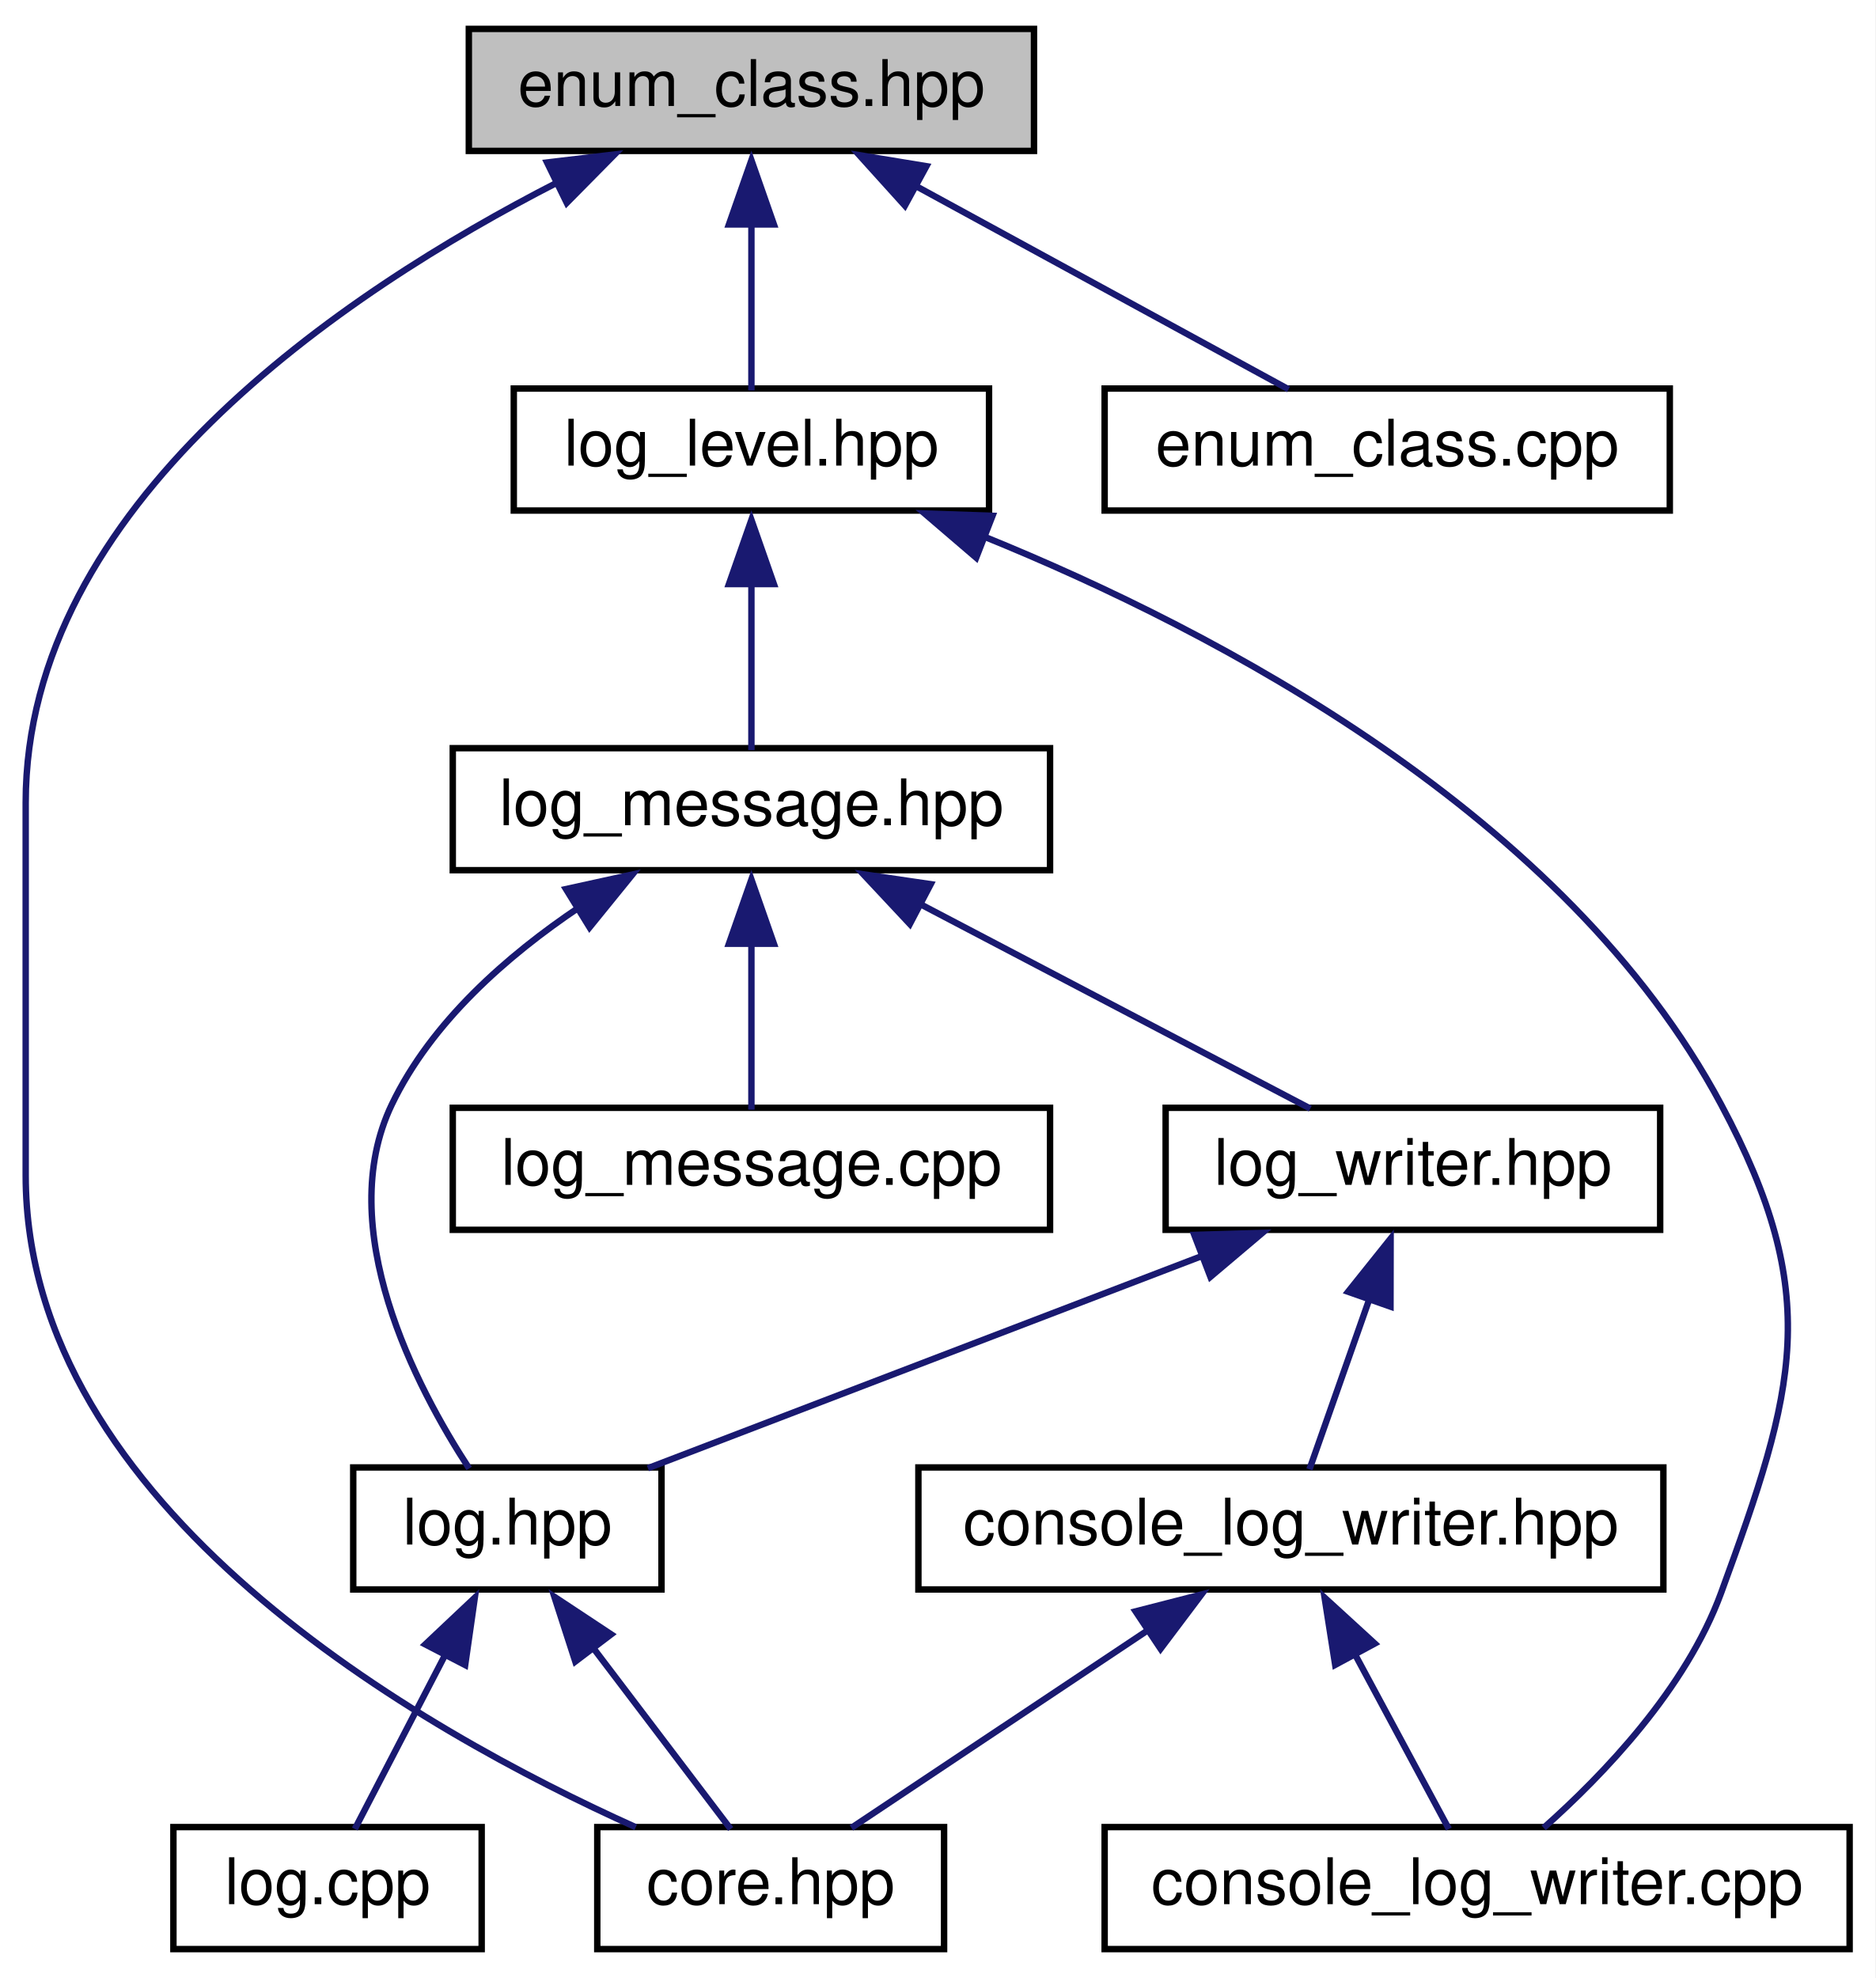
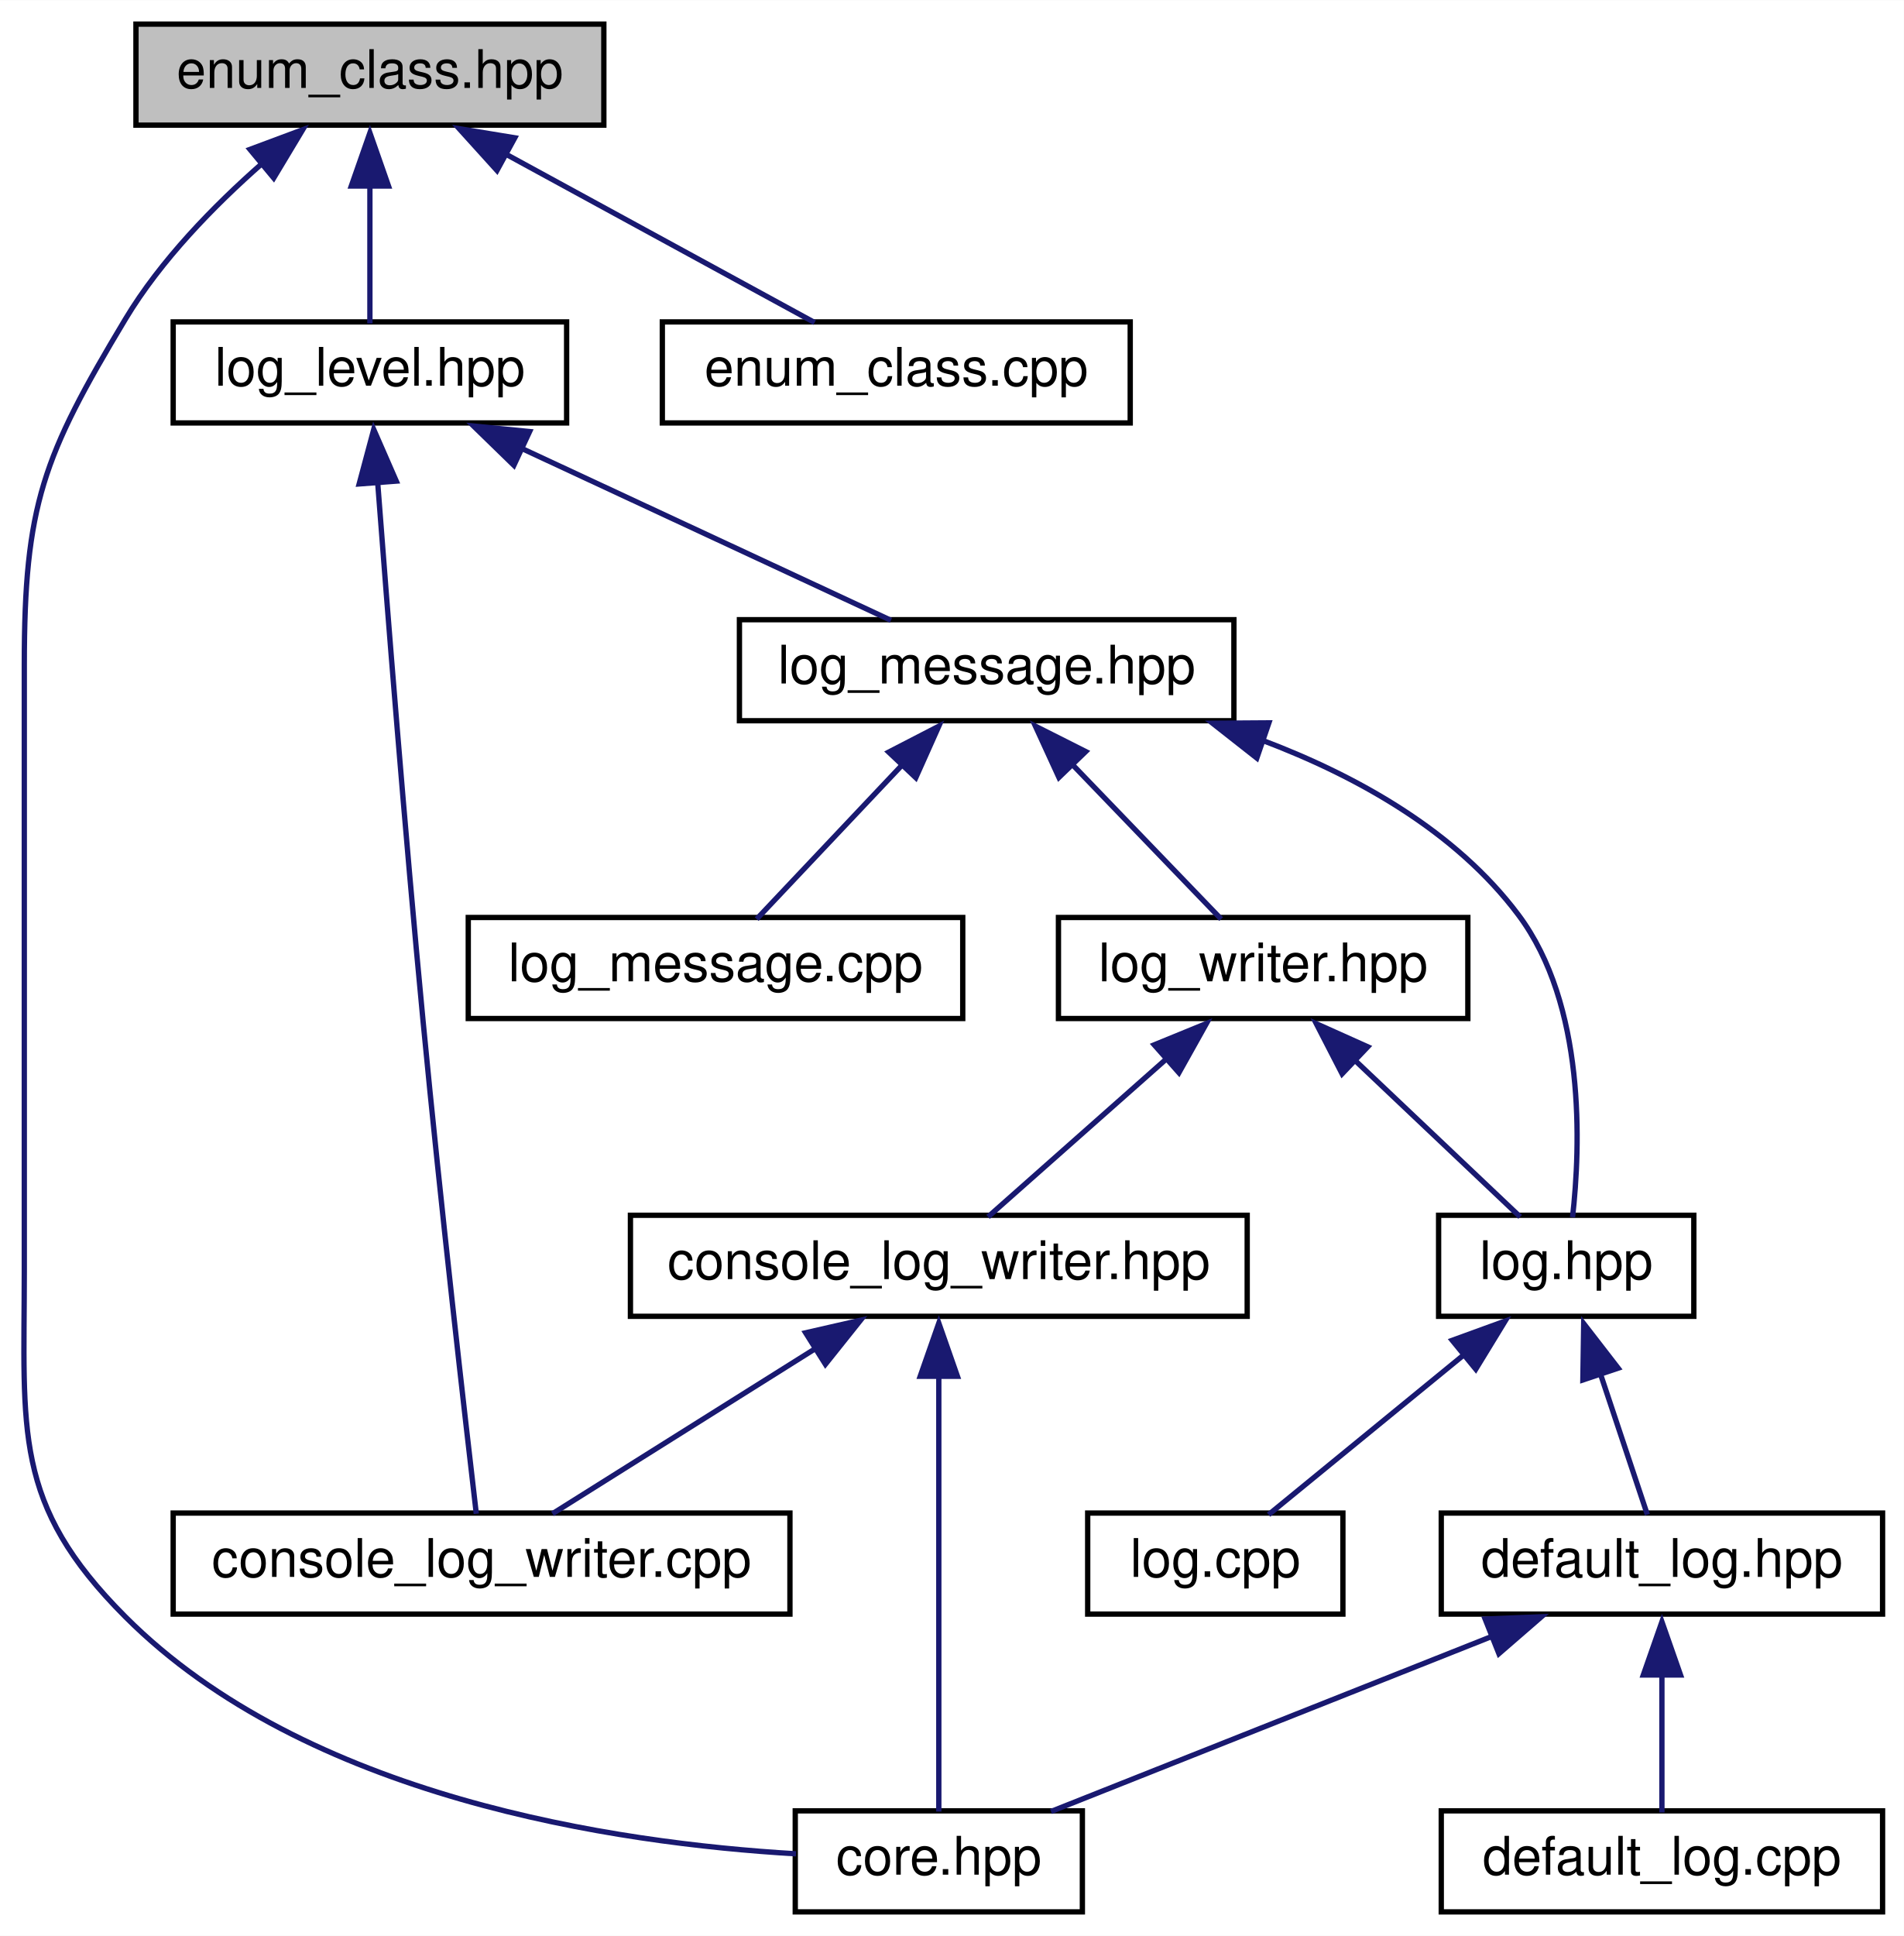
- <svg xmlns="http://www.w3.org/2000/svg" xmlns:xlink="http://www.w3.org/1999/xlink" width="292pt" height="308pt" viewBox="0.00 0.00 292.00 308.00">
-   <g id="graph0" class="graph" transform="scale(1 1) rotate(0) translate(4 304)">
-     <polygon fill="white" stroke="none" points="-4,4 -4,-304 288,-304 288,4 -4,4" />
+ <svg xmlns="http://www.w3.org/2000/svg" xmlns:xlink="http://www.w3.org/1999/xlink" width="358pt" height="364pt" viewBox="0.00 0.00 358.07 364.00">
+   <g id="graph0" class="graph" transform="scale(1 1) rotate(0) translate(4 360)">
+     <polygon fill="white" stroke="none" points="-4,4 -4,-360 354.07,-360 354.07,4 -4,4" />
    <g id="node1" class="node">
      <g id="a_node1">
        <a xlink:title=" ">
-           <polygon fill="#bfbfbf" stroke="black" points="69,-280.5 69,-299.5 157,-299.5 157,-280.5 69,-280.5" />
-           <text text-anchor="middle" x="113" y="-287.5" font-family="Helvetica,sans-Serif" font-size="10.00">enum_class.hpp</text>
+           <polygon fill="#bfbfbf" stroke="black" points="21.57,-336.5 21.57,-355.5 109.57,-355.5 109.57,-336.5 21.57,-336.5" />
+           <text text-anchor="middle" x="65.57" y="-343.5" font-family="Helvetica,sans-Serif" font-size="10.00">enum_class.hpp</text>
        </a>
      </g>
    </g>
    <g id="node2" class="node">
      <g id="a_node2">
        <a xlink:href="core_8hpp.html" target="_top" xlink:title=" ">
-           <polygon fill="white" stroke="black" points="89,-0.5 89,-19.5 143,-19.5 143,-0.5 89,-0.5" />
-           <text text-anchor="middle" x="116" y="-7.5" font-family="Helvetica,sans-Serif" font-size="10.00">core.hpp</text>
+           <polygon fill="white" stroke="black" points="145.57,-0.5 145.57,-19.5 199.57,-19.5 199.57,-0.5 145.57,-0.5" />
+           <text text-anchor="middle" x="172.57" y="-7.5" font-family="Helvetica,sans-Serif" font-size="10.00">core.hpp</text>
        </a>
      </g>
    </g>
    <g id="edge1" class="edge">
-       <path fill="none" stroke="midnightblue" d="M82.83,-275.61C49.36,-258.46 0,-225.32 0,-179 0,-179 0,-179 0,-121 0,-69.24 61.57,-34.51 94.99,-19.48" />
-       <polygon fill="midnightblue" stroke="midnightblue" points="81.18,-278.7 91.7,-279.95 84.25,-272.41 81.18,-278.7" />
+       <path fill="none" stroke="midnightblue" d="M45.27,-329.27C36.27,-321.36 26.22,-311.09 19.57,-300 4.08,-274.19 0.57,-265.1 0.57,-235 0.57,-235 0.57,-235 0.57,-121 0.57,-90.9 -1.7,-77.3 19.57,-56 53.51,-22 111.72,-13.42 145.71,-11.42" />
+       <polygon fill="midnightblue" stroke="midnightblue" points="43.01,-331.94 52.93,-335.64 47.48,-326.56 43.01,-331.94" />
    </g>
    <g id="node3" class="node">
      <g id="a_node3">
        <a xlink:href="enum__class_8cpp.html" target="_top" xlink:title=" ">
-           <polygon fill="white" stroke="black" points="168,-224.5 168,-243.5 256,-243.5 256,-224.5 168,-224.5" />
-           <text text-anchor="middle" x="212" y="-231.5" font-family="Helvetica,sans-Serif" font-size="10.00">enum_class.cpp</text>
+           <polygon fill="white" stroke="black" points="120.57,-280.5 120.57,-299.5 208.57,-299.5 208.57,-280.5 120.57,-280.5" />
+           <text text-anchor="middle" x="164.57" y="-287.5" font-family="Helvetica,sans-Serif" font-size="10.00">enum_class.cpp</text>
        </a>
      </g>
    </g>
    <g id="edge2" class="edge">
-       <path fill="none" stroke="midnightblue" d="M138.52,-275.08C156.91,-265.05 181.13,-251.84 196.64,-243.38" />
-       <polygon fill="midnightblue" stroke="midnightblue" points="136.9,-271.98 129.8,-279.84 140.25,-278.12 136.9,-271.98" />
+       <path fill="none" stroke="midnightblue" d="M91.08,-331.08C109.48,-321.05 133.7,-307.84 149.21,-299.38" />
+       <polygon fill="midnightblue" stroke="midnightblue" points="89.47,-327.98 82.36,-335.84 92.82,-334.12 89.47,-327.98" />
    </g>
    <g id="node4" class="node">
      <g id="a_node4">
        <a xlink:href="log__level_8hpp.html" target="_top" xlink:title=" ">
-           <polygon fill="white" stroke="black" points="76,-224.5 76,-243.5 150,-243.5 150,-224.5 76,-224.5" />
-           <text text-anchor="middle" x="113" y="-231.5" font-family="Helvetica,sans-Serif" font-size="10.00">log_level.hpp</text>
+           <polygon fill="white" stroke="black" points="28.57,-280.5 28.57,-299.5 102.57,-299.5 102.57,-280.5 28.57,-280.5" />
+           <text text-anchor="middle" x="65.57" y="-287.5" font-family="Helvetica,sans-Serif" font-size="10.00">log_level.hpp</text>
        </a>
      </g>
    </g>
    <g id="edge3" class="edge">
-       <path fill="none" stroke="midnightblue" d="M113,-269.1C113,-260.14 113,-250.06 113,-243.2" />
-       <polygon fill="midnightblue" stroke="midnightblue" points="109.5,-269.05 113,-279.05 116.5,-269.05 109.5,-269.05" />
+       <path fill="none" stroke="midnightblue" d="M65.57,-325.1C65.57,-316.14 65.57,-306.06 65.57,-299.2" />
+       <polygon fill="midnightblue" stroke="midnightblue" points="62.07,-325.05 65.57,-335.05 69.07,-325.05 62.07,-325.05" />
    </g>
    <g id="node5" class="node">
      <g id="a_node5">
        <a xlink:href="console__log__writer_8cpp.html" target="_top" xlink:title=" ">
-           <polygon fill="white" stroke="black" points="168,-0.5 168,-19.5 284,-19.5 284,-0.5 168,-0.5" />
-           <text text-anchor="middle" x="226" y="-7.5" font-family="Helvetica,sans-Serif" font-size="10.00">console_log_writer.cpp</text>
+           <polygon fill="white" stroke="black" points="28.57,-56.5 28.57,-75.5 144.57,-75.5 144.57,-56.5 28.57,-56.5" />
+           <text text-anchor="middle" x="86.57" y="-63.5" font-family="Helvetica,sans-Serif" font-size="10.00">console_log_writer.cpp</text>
        </a>
      </g>
    </g>
    <g id="edge4" class="edge">
-       <path fill="none" stroke="midnightblue" d="M149.24,-220.44C185.71,-205.62 239.89,-177.13 264,-132 279.92,-102.21 275.6,-87.72 264,-56 258.52,-41.02 245.61,-27.59 236.36,-19.38" />
-       <polygon fill="midnightblue" stroke="midnightblue" points="148,-217.16 139.96,-224.05 150.54,-223.68 148,-217.16" />
+       <path fill="none" stroke="midnightblue" d="M67.02,-269.47C68.84,-245.54 72.14,-203.76 75.57,-168 78.86,-133.59 83.56,-92.66 85.58,-75.37" />
+       <polygon fill="midnightblue" stroke="midnightblue" points="63.55,-269.03 66.29,-279.27 70.53,-269.56 63.55,-269.03" />
    </g>
    <g id="node6" class="node">
      <g id="a_node6">
        <a xlink:href="log__message_8hpp.html" target="_top" xlink:title=" ">
-           <polygon fill="white" stroke="black" points="66.5,-168.5 66.5,-187.5 159.5,-187.5 159.5,-168.5 66.5,-168.5" />
-           <text text-anchor="middle" x="113" y="-175.5" font-family="Helvetica,sans-Serif" font-size="10.00">log_message.hpp</text>
+           <polygon fill="white" stroke="black" points="135.07,-224.5 135.07,-243.5 228.07,-243.5 228.07,-224.5 135.07,-224.5" />
+           <text text-anchor="middle" x="181.57" y="-231.5" font-family="Helvetica,sans-Serif" font-size="10.00">log_message.hpp</text>
        </a>
      </g>
    </g>
    <g id="edge5" class="edge">
-       <path fill="none" stroke="midnightblue" d="M113,-213.1C113,-204.14 113,-194.06 113,-187.2" />
-       <polygon fill="midnightblue" stroke="midnightblue" points="109.5,-213.05 113,-223.05 116.5,-213.05 109.5,-213.05" />
+       <path fill="none" stroke="midnightblue" d="M93.96,-275.78C115.69,-265.67 144.97,-252.03 163.57,-243.38" />
+       <polygon fill="midnightblue" stroke="midnightblue" points="92.65,-272.53 85.06,-279.92 95.61,-278.88 92.65,-272.53" />
    </g>
    <g id="node7" class="node">
      <g id="a_node7">
        <a xlink:href="log_8hpp.html" target="_top" xlink:title=" ">
-           <polygon fill="white" stroke="black" points="51,-56.5 51,-75.5 99,-75.5 99,-56.5 51,-56.5" />
-           <text text-anchor="middle" x="75" y="-63.5" font-family="Helvetica,sans-Serif" font-size="10.00">log.hpp</text>
+           <polygon fill="white" stroke="black" points="266.57,-112.5 266.57,-131.5 314.57,-131.5 314.57,-112.5 266.57,-112.5" />
+           <text text-anchor="middle" x="290.57" y="-119.5" font-family="Helvetica,sans-Serif" font-size="10.00">log.hpp</text>
        </a>
      </g>
    </g>
    <g id="edge6" class="edge">
-       <path fill="none" stroke="midnightblue" d="M86.23,-162.75C75.02,-155.23 63.17,-144.87 57,-132 47.79,-112.78 60.77,-88.04 69.05,-75.34" />
-       <polygon fill="midnightblue" stroke="midnightblue" points="84.13,-165.56 94.48,-167.83 87.8,-159.6 84.13,-165.56" />
+       <path fill="none" stroke="midnightblue" d="M233.34,-220.85C251.27,-214.08 269.79,-203.72 281.57,-188 294.27,-171.04 293.26,-144.41 291.76,-131.12" />
+       <polygon fill="midnightblue" stroke="midnightblue" points="232.38,-217.48 224.05,-224.03 234.65,-224.1 232.38,-217.48" />
+     </g>
+     <g id="node11" class="node">
+       <g id="a_node11">
+         <a xlink:href="log__message_8cpp.html" target="_top" xlink:title=" ">
+           <polygon fill="white" stroke="black" points="84.07,-168.5 84.07,-187.5 177.07,-187.5 177.07,-168.5 84.07,-168.5" />
+           <text text-anchor="middle" x="130.57" y="-175.5" font-family="Helvetica,sans-Serif" font-size="10.00">log_message.cpp</text>
+         </a>
+       </g>
+     </g>
+     <g id="edge11" class="edge">
+       <path fill="none" stroke="midnightblue" d="M165.92,-216.44C156.77,-206.74 145.61,-194.93 138.31,-187.2" />
+       <polygon fill="midnightblue" stroke="midnightblue" points="163.15,-218.6 172.56,-223.46 168.24,-213.79 163.15,-218.6" />
+     </g>
+     <g id="node12" class="node">
+       <g id="a_node12">
+         <a xlink:href="log__writer_8hpp.html" target="_top" xlink:title=" ">
+           <polygon fill="white" stroke="black" points="195.07,-168.5 195.07,-187.5 272.07,-187.5 272.07,-168.5 195.07,-168.5" />
+           <text text-anchor="middle" x="233.57" y="-175.5" font-family="Helvetica,sans-Serif" font-size="10.00">log_writer.hpp</text>
+         </a>
+       </g>
+     </g>
+     <g id="edge12" class="edge">
+       <path fill="none" stroke="midnightblue" d="M197.52,-216.44C206.85,-206.74 218.22,-194.93 225.67,-187.2" />
+       <polygon fill="midnightblue" stroke="midnightblue" points="195.16,-213.84 190.74,-223.47 200.2,-218.7 195.16,-213.84" />
+     </g>
+     <g id="node8" class="node">
+       <g id="a_node8">
+         <a xlink:href="default__log_8hpp.html" target="_top" xlink:title=" ">
+           <polygon fill="white" stroke="black" points="267.07,-56.5 267.07,-75.5 350.07,-75.5 350.07,-56.5 267.07,-56.5" />
+           <text text-anchor="middle" x="308.57" y="-63.5" font-family="Helvetica,sans-Serif" font-size="10.00">default_log.hpp</text>
+         </a>
+       </g>
+     </g>
+     <g id="edge7" class="edge">
+       <path fill="none" stroke="midnightblue" d="M296.99,-101.72C300.03,-92.61 303.49,-82.22 305.83,-75.2" />
+       <polygon fill="midnightblue" stroke="midnightblue" points="293.7,-100.53 293.86,-111.13 300.34,-102.75 293.7,-100.53" />
+     </g>
+     <g id="node10" class="node">
+       <g id="a_node10">
+         <a xlink:href="log_8cpp.html" target="_top" xlink:title=" ">
+           <polygon fill="white" stroke="black" points="200.57,-56.5 200.57,-75.5 248.57,-75.5 248.57,-56.5 200.57,-56.5" />
+           <text text-anchor="middle" x="224.57" y="-63.5" font-family="Helvetica,sans-Serif" font-size="10.00">log.cpp</text>
+         </a>
+       </g>
+     </g>
+     <g id="edge10" class="edge">
+       <path fill="none" stroke="midnightblue" d="M271.4,-105.32C259.36,-95.47 244.33,-83.17 234.59,-75.2" />
+       <polygon fill="midnightblue" stroke="midnightblue" points="269.13,-107.98 279.08,-111.6 273.56,-102.56 269.13,-107.98" />
+     </g>
+     <g id="edge8" class="edge">
+       <path fill="none" stroke="midnightblue" d="M276.66,-52.33C251.06,-42.17 215.87,-28.19 193.67,-19.38" />
+       <polygon fill="midnightblue" stroke="midnightblue" points="275.32,-55.57 285.91,-56 277.91,-49.06 275.32,-55.57" />
    </g>
    <g id="node9" class="node">
      <g id="a_node9">
-         <a xlink:href="log__message_8cpp.html" target="_top" xlink:title=" ">
-           <polygon fill="white" stroke="black" points="66.5,-112.5 66.5,-131.5 159.5,-131.5 159.5,-112.5 66.5,-112.5" />
-           <text text-anchor="middle" x="113" y="-119.5" font-family="Helvetica,sans-Serif" font-size="10.00">log_message.cpp</text>
+         <a xlink:href="default__log_8cpp.html" target="_top" xlink:title=" ">
+           <polygon fill="white" stroke="black" points="267.07,-0.5 267.07,-19.5 350.07,-19.5 350.07,-0.5 267.07,-0.5" />
+           <text text-anchor="middle" x="308.57" y="-7.5" font-family="Helvetica,sans-Serif" font-size="10.00">default_log.cpp</text>
        </a>
      </g>
    </g>
    <g id="edge9" class="edge">
-       <path fill="none" stroke="midnightblue" d="M113,-157.1C113,-148.14 113,-138.06 113,-131.2" />
-       <polygon fill="midnightblue" stroke="midnightblue" points="109.5,-157.05 113,-167.05 116.5,-157.05 109.5,-157.05" />
+       <path fill="none" stroke="midnightblue" d="M308.57,-45.1C308.57,-36.14 308.57,-26.06 308.57,-19.2" />
+       <polygon fill="midnightblue" stroke="midnightblue" points="305.07,-45.05 308.57,-55.05 312.07,-45.05 305.07,-45.05" />
    </g>
-     <g id="node10" class="node">
-       <g id="a_node10">
-         <a xlink:href="log__writer_8hpp.html" target="_top" xlink:title=" ">
-           <polygon fill="white" stroke="black" points="177.5,-112.5 177.5,-131.5 254.5,-131.5 254.5,-112.5 177.5,-112.5" />
-           <text text-anchor="middle" x="216" y="-119.5" font-family="Helvetica,sans-Serif" font-size="10.00">log_writer.hpp</text>
+     <g id="edge16" class="edge">
+       <path fill="none" stroke="midnightblue" d="M250.74,-160.73C261.03,-150.99 273.67,-139.01 281.91,-131.2" />
+       <polygon fill="midnightblue" stroke="midnightblue" points="248.42,-158.1 243.57,-167.52 253.24,-163.18 248.42,-158.1" />
+     </g>
+     <g id="node13" class="node">
+       <g id="a_node13">
+         <a xlink:href="console__log__writer_8hpp.html" target="_top" xlink:title=" ">
+           <polygon fill="white" stroke="black" points="114.57,-112.5 114.57,-131.5 230.57,-131.5 230.57,-112.5 114.57,-112.5" />
+           <text text-anchor="middle" x="172.57" y="-119.5" font-family="Helvetica,sans-Serif" font-size="10.00">console_log_writer.hpp</text>
        </a>
      </g>
    </g>
-     <g id="edge10" class="edge">
-       <path fill="none" stroke="midnightblue" d="M139.28,-163.22C158.45,-153.17 183.81,-139.88 200.02,-131.38" />
-       <polygon fill="midnightblue" stroke="midnightblue" points="137.67,-160.12 130.43,-167.86 140.92,-166.32 137.67,-160.12" />
+     <g id="edge13" class="edge">
+       <path fill="none" stroke="midnightblue" d="M215.52,-161.03C204.45,-151.23 190.74,-139.09 181.83,-131.2" />
+       <polygon fill="midnightblue" stroke="midnightblue" points="213.09,-163.55 222.9,-167.56 217.73,-158.31 213.09,-163.55" />
    </g>
-     <g id="edge7" class="edge">
-       <path fill="none" stroke="midnightblue" d="M88.26,-47.54C95.48,-38.02 104.08,-26.7 109.77,-19.2" />
-       <polygon fill="midnightblue" stroke="midnightblue" points="85.58,-45.28 82.32,-55.36 91.16,-49.51 85.58,-45.28" />
-     </g>
-     <g id="node8" class="node">
-       <g id="a_node8">
-         <a xlink:href="log_8cpp.html" target="_top" xlink:title=" ">
-           <polygon fill="white" stroke="black" points="23,-0.5 23,-19.5 71,-19.5 71,-0.5 23,-0.5" />
-           <text text-anchor="middle" x="47" y="-7.5" font-family="Helvetica,sans-Serif" font-size="10.00">log.cpp</text>
-         </a>
-       </g>
-     </g>
-     <g id="edge8" class="edge">
-       <path fill="none" stroke="midnightblue" d="M65.48,-46.63C60.64,-37.31 55.02,-26.46 51.25,-19.2" />
-       <polygon fill="midnightblue" stroke="midnightblue" points="62.22,-47.95 69.93,-55.22 68.43,-44.73 62.22,-47.95" />
+     <g id="edge15" class="edge">
+       <path fill="none" stroke="midnightblue" d="M172.57,-101.41C172.57,-77.09 172.57,-36.73 172.57,-19.36" />
+       <polygon fill="midnightblue" stroke="midnightblue" points="169.07,-101.22 172.57,-111.22 176.07,-101.22 169.07,-101.22" />
    </g>
    <g id="edge14" class="edge">
-       <path fill="none" stroke="midnightblue" d="M183.28,-108.47C156.71,-98.29 119.99,-84.23 96.88,-75.38" />
-       <polygon fill="midnightblue" stroke="midnightblue" points="181.96,-111.71 192.56,-112.02 184.47,-105.18 181.96,-111.71" />
-     </g>
-     <g id="node11" class="node">
-       <g id="a_node11">
-         <a xlink:href="console__log__writer_8hpp.html" target="_top" xlink:title=" ">
-           <polygon fill="white" stroke="black" points="139,-56.5 139,-75.5 255,-75.5 255,-56.5 139,-56.5" />
-           <text text-anchor="middle" x="197" y="-63.5" font-family="Helvetica,sans-Serif" font-size="10.00">console_log_writer.hpp</text>
-         </a>
-       </g>
-     </g>
-     <g id="edge11" class="edge">
-       <path fill="none" stroke="midnightblue" d="M209.22,-101.72C206.01,-92.61 202.36,-82.22 199.89,-75.2" />
-       <polygon fill="midnightblue" stroke="midnightblue" points="205.91,-102.86 212.53,-111.13 212.51,-100.54 205.91,-102.86" />
-     </g>
-     <g id="edge13" class="edge">
-       <path fill="none" stroke="midnightblue" d="M174.85,-50.23C159.97,-40.31 140.9,-27.6 128.57,-19.38" />
-       <polygon fill="midnightblue" stroke="midnightblue" points="172.82,-53.09 183.08,-55.72 176.71,-47.26 172.82,-53.09" />
-     </g>
-     <g id="edge12" class="edge">
-       <path fill="none" stroke="midnightblue" d="M206.86,-46.63C211.87,-37.31 217.7,-26.46 221.6,-19.2" />
-       <polygon fill="midnightblue" stroke="midnightblue" points="203.9,-44.76 202.25,-55.23 210.06,-48.08 203.9,-44.76" />
+       <path fill="none" stroke="midnightblue" d="M149.5,-106.52C133.64,-96.56 113.13,-83.68 99.91,-75.38" />
+       <polygon fill="midnightblue" stroke="midnightblue" points="147.52,-109.4 157.85,-111.76 151.24,-103.48 147.52,-109.4" />
    </g>
  </g>
</svg>
